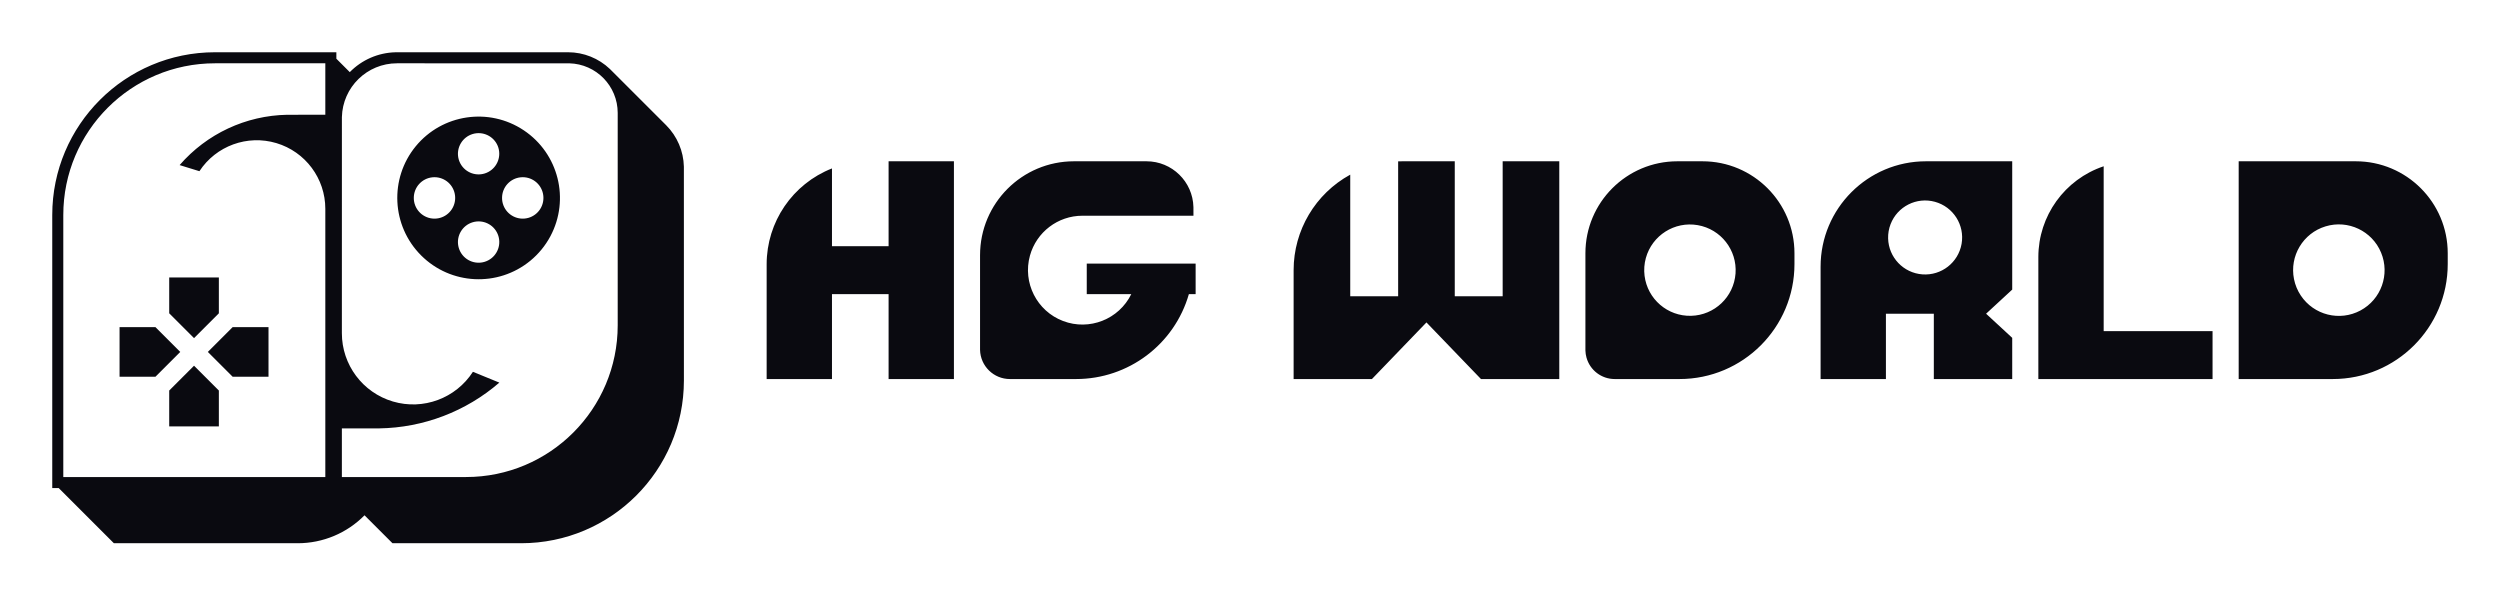
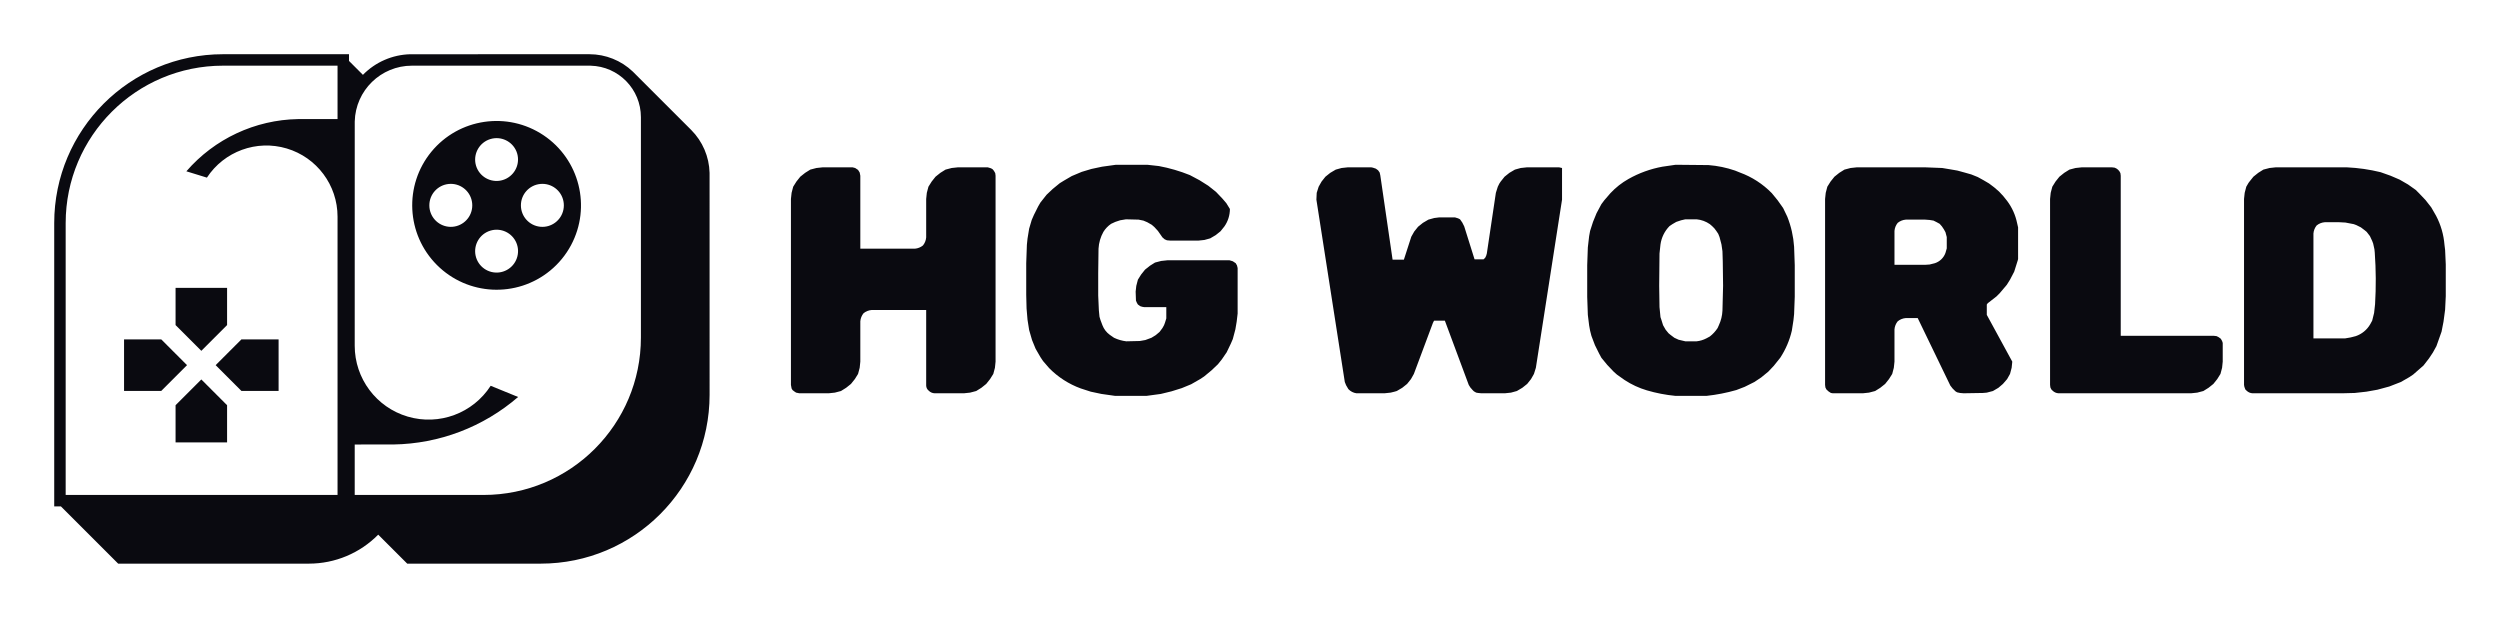
- <svg xmlns="http://www.w3.org/2000/svg" viewBox="-29.067 -174.067 1148.07 273.467" width="1148.07" height="273.467" role="img" aria-labelledby="title">
+ <svg xmlns="http://www.w3.org/2000/svg" viewBox="-29.067 -174.067 1106.5 273.467" width="1106.5" height="273.467" role="img" aria-labelledby="title">
  <path id="mark" fill="#0A0A10" fill-rule="evenodd" d="M138.33 62.57L151.17 75.4L210.3 75.4A74.73 74.73 0 0 0 285 0.7L284.99 -97.55A27.86 27.86 0 0 0 276.86 -116.55L251.02 -142.38A27.86 27.86 0 0 0 231.83 -150.07L152.52 -150.06A30.39 30.39 0 0 0 131.56 -140.94L125.4 -147.1L125.4 -150.07L69.64 -150.07A74.73 74.73 0 0 0 -5.07 -75.36L-5.07 50.07L-2.1 50.07L23.23 75.4L107.7 75.4A43.05 43.05 0 0 0 138.33 62.57Z M53.42 -98.25L62.51 -95.45A31.49 31.49 0 0 1 120.33 -78.18L120.33 45L0 45L0 -75.33A69.67 69.67 0 0 1 69.67 -145L120.33 -145L120.33 -121.37L102.83 -121.36A66.93 66.93 0 0 0 53.42 -98.25Z M200.25 1.64L188.11 -3.32A32.7 32.7 0 0 1 127.93 -21.06L127.94 -120.29A25.33 25.33 0 0 1 153.27 -145L232.36 -144.99A22.8 22.8 0 0 1 254.6 -122.2L254.6 -24.67A69.67 69.67 0 0 1 184.93 45L127.93 45L127.93 22.67L145.05 22.66A86.39 86.39 0 0 0 200.25 1.64Z M60.04 -18.79L71.44 -30.19L71.44 -46.65L48.64 -46.65L48.64 -30.19Z M25.84 -23.85L25.84 -1.05L42.31 -1.05L53.71 -12.45L42.31 -23.85Z M66.38 -12.45L77.78 -1.05L94.24 -1.05L94.24 -23.85L77.78 -23.85Z M48.64 21.75L71.44 21.75L71.44 5.28L60.04 -6.12L48.64 5.28Z M223.68 -65.56A37.37 37.37 0 0 0 161.84 -106.88A37.37 37.37 0 0 0 214.43 -54.29A37.37 37.37 0 0 0 223.68 -65.56Z M181.41 -101.59A9.5 9.5 0 0 1 199.5 -107.08A9.5 9.5 0 0 1 182.83 -98.17A9.5 9.5 0 0 1 181.41 -101.59Z M179.78 -81.32A9.5 9.5 0 0 1 160.96 -83.18A9.5 9.5 0 0 1 179.78 -85.03A9.5 9.5 0 0 1 179.78 -81.32Z M220.31 -81.32A9.5 9.5 0 0 1 201.49 -83.18A9.5 9.5 0 0 1 220.31 -85.03A9.5 9.5 0 0 1 220.31 -81.32Z M181.41 -61.06A9.5 9.5 0 0 1 199.5 -66.55A9.5 9.5 0 0 1 182.83 -57.63A9.5 9.5 0 0 1 181.41 -61.06Z" />
-   <path id="type" fill="#0A0A10" fill-rule="evenodd" d="M353 -96.72A47.29 47.29 0 0 0 323 -52.7L323 0L353 0L353 -39L379 -39L379 0L409 0L409 -100L379 -100L379 -61L353 -61Z M490.45 -39A25 25 0 0 1 443.91 -56.67A25 25 0 0 1 468 -75L519 -75L518.99 -78.97A21.56 21.56 0 0 0 497.44 -100L464.12 -100A43.12 43.12 0 0 0 421 -56.88L421 -13.38A13.72 13.72 0 0 0 434.72 0L465.1 0A53.89 53.89 0 0 0 516.9 -39L520 -39L520 -53L470 -53L470 -39Z M591 -93.86A49.99 49.99 0 0 0 565 -50L565 0L600.96 0L626 -26L651.04 0L687 0L687 -100L661 -100L661 -38L639 -38L639 -100L615 -100L613.77 -99.98L613 -99.96L613 -38L591 -38Z M699.49 -9.86A13.44 13.44 0 0 0 712.44 0L742.2 0A52.8 52.8 0 0 0 795 -52.8L795 -57.76A42.24 42.24 0 0 0 752.76 -100L741.24 -100A42.24 42.24 0 0 0 699 -57.76L699 -13.11A13.44 13.44 0 0 0 699.49 -9.86Z M726.76 -55.6A21 21 0 0 1 767.94 -48.46A21 21 0 0 1 726.16 -47.43A21 21 0 0 1 726.76 -55.6Z M883 -30L895 -41.08L895 -100L855.4 -100A48.4 48.4 0 0 0 807 -51.6L807 0L837 0L837 -30L859 -30L859 0L895 0L895 -18.92Z M839.14 -71.12A17 17 0 0 1 871.75 -62.09A17 17 0 0 1 838.01 -64.58A17 17 0 0 1 839.14 -71.12Z M999 -100L999 0L1042.2 0A52.8 52.8 0 0 0 1095 -52.8L1095 -57.76A42.24 42.24 0 0 0 1052.76 -100Z M1024.4 -45.9A21 21 0 0 1 1064.4 -58.04A21 21 0 0 1 1027.54 -38.33A21 21 0 0 1 1024.4 -45.9Z M937 -97.71A43.99 43.99 0 0 0 907 -56L907 0L987 0L987 -22L937 -22Z" />
+   <path id="type" fill="#0A0A10" fill-rule="evenodd" d="M351.71 -64L351.71 -96.29L351.43 -97.71L350.71 -98.86L349.43 -99.71L348.29 -100L335 -100L332.29 -99.71L329.57 -99L327.29 -97.57L325.14 -95.86L323.43 -93.71L322 -91.43L321.29 -88.71L321 -86L321 -3.71L321.29 -2.14L321.71 -1.43L322.43 -0.86L323.29 -0.29L324.71 0L337.71 0L340.43 -0.29L343.14 -1L345.43 -2.43L347.57 -4.14L349.29 -6.29L350.71 -8.57L351.43 -11.29L351.71 -14L351.71 -31.86A6.48 6.48 0 0 1 353.14 -35.43A6.48 6.48 0 0 1 356.71 -36.86L380.86 -36.86L380.86 -3.43A2.96 2.96 0 0 0 382 -1.14A3.83 3.83 0 0 0 384.57 0L397.57 0L400.29 -0.29L403 -1L405.29 -2.43L407.43 -4.14L409.14 -6.29L410.57 -8.57L411.29 -11.29L411.57 -14L411.57 -96.29L411.43 -97.43L410.86 -98.43L410.29 -99.14L409.57 -99.57L408.14 -100L394.86 -100L392.14 -99.71L389.43 -99L387.14 -97.57L385 -95.86L383.29 -93.71L381.86 -91.43L381.14 -88.71L380.86 -86L380.86 -69A6.48 6.48 0 0 1 379.43 -65.43A6.48 6.48 0 0 1 375.86 -64Z M487.14 -38.14L487.14 -33.14L486.57 -31.29L486.14 -30.14L485.43 -28.86L484.14 -27.14L482.43 -25.71L480.57 -24.57L477.86 -23.57L475.43 -23.14L469.43 -23A17.37 17.37 0 0 1 464 -24.57L462.14 -25.86A9.36 9.36 0 0 1 458.86 -30.14L458 -32.43L457.57 -33.86L457.29 -36.71L457 -43.29L457 -53.14L457.14 -64A17.14 17.14 0 0 1 459.29 -71.43A11.7 11.7 0 0 1 462.71 -75L464.57 -75.86L466.71 -76.57L469.29 -77L474.86 -76.86L477 -76.43L478.71 -75.71L480.71 -74.57L481.86 -73.57L483.43 -71.86L485.43 -69L486.43 -68.14L487.43 -67.71L489 -67.57L501.29 -67.57L504 -67.86L506.57 -68.57L509 -70L511.14 -71.71L512.86 -73.86A13.47 13.47 0 0 0 515.29 -81.57L513.71 -84.14L512 -86.14L509.14 -89.14L505.71 -91.86L501.86 -94.29L497.57 -96.57A71.5 71.5 0 0 0 483.86 -100.57L478.71 -101.14L464.86 -101.14L458.71 -100.29L454 -99.29L449.71 -98L445.29 -96.14L441.86 -94.14L440 -93L436.86 -90.43L434.14 -87.86L431.43 -84.43L430.43 -82.71L428.57 -79L427.57 -76.71L426.43 -72.86L425.71 -68.43L425.43 -65.71L425.14 -57.57L425.14 -43.57L425.29 -37.57L425.71 -32.57L426.43 -28L427.71 -23.57L429.29 -19.71L431.43 -16L432.57 -14.29L435.29 -11.14A37.78 37.78 0 0 0 449.29 -2.14L453.71 -0.71L458.43 0.29L464.43 1.14L478.43 1.14L484.71 0.29L489.43 -0.86L494 -2.29L498.14 -4L502.14 -6.29L503.86 -7.43L507.14 -10.14L510 -12.86L511.71 -15L513.86 -18.14L515.71 -22L516.57 -24L517.71 -28.29L518.29 -31.71L518.71 -35.29L518.71 -55.43L518.43 -56.57L517.86 -57.57L516.57 -58.43L515.14 -58.86L487.57 -58.86L484.86 -58.57L482.14 -57.86L479.86 -56.43L477.71 -54.71L476 -52.57L474.57 -50.29L473.86 -47.57L473.57 -45L473.71 -41L474.14 -40L474.57 -39.29L475.57 -38.57L476.43 -38.29L477.29 -38.14Z M587.29 -59.14L581.86 -96.43L581.57 -97.71L580.86 -98.71L579.86 -99.43L578.57 -99.86L577.86 -100L567.43 -100L564.71 -99.71L562.14 -99L559.71 -97.57L557.57 -95.86L555.86 -93.71L554.57 -91.43L553.71 -88.71L553.57 -85.71L566.14 -5L566.71 -3.57L567.71 -1.86A6.07 6.07 0 0 0 571.29 0L583.71 0L586.43 -0.29L588.14 -0.71L589.14 -1L591.57 -2.43L593.71 -4.14L595.43 -6.29L596.71 -8.57L605.14 -31.14L605.57 -32L605.71 -32.14L610.43 -32.14L621 -3.71L621.71 -2.57L622.71 -1.43L623.29 -0.86L624.29 -0.29L625.14 -0.14L626.57 0L637 0L639.71 -0.29L642.29 -1L644.71 -2.43L646.86 -4.14L648.57 -6.29L649.86 -8.57L650.71 -11.29L662.29 -85.71L662.29 -99.71L661 -100L646.71 -100L644 -99.71L641.43 -99L639 -97.57L636.86 -95.86L635.14 -93.71L634.57 -92.86L633.86 -91.43L633 -88.71L629 -61.86L628.71 -60.86L628.29 -60L627.57 -59.29L623.57 -59.29L619 -73.86L618.14 -75.57L617.14 -77L616.29 -77.43L614.86 -77.86L608 -77.86L605.71 -77.57L603.14 -76.86L600.71 -75.43L598.57 -73.71L596.86 -71.57L595.57 -69.29L592.29 -59.14Z M679.71 -15.71L682.29 -12.57L685.14 -9.57L686.57 -8.29L690 -5.86A37.14 37.14 0 0 0 699.86 -1.29A66.82 66.82 0 0 0 712.43 1.14L726.29 1.14A78.16 78.16 0 0 0 739.43 -1.43L743.14 -2.86L747.43 -5L750.43 -7L753.57 -9.57L756 -12.14L758.86 -15.71A37.26 37.26 0 0 0 764 -27.71L764.71 -32.29L765 -35L765.29 -42.71L765.29 -56.71L765 -64.86A43.98 43.98 0 0 0 762 -78.14L760.14 -82L757.71 -85.43L755.14 -88.57A37.82 37.82 0 0 0 741 -97.71L738.86 -98.57A47.24 47.24 0 0 0 727.14 -101L712.57 -101.14L706.71 -100.29A48.24 48.24 0 0 0 691.71 -94.86A33.22 33.22 0 0 0 683.71 -88.57L681 -85.43L679.71 -83.71L677.57 -79.71L676 -75.86L674.71 -71.86L674.29 -69.57L673.71 -64.57L673.43 -56.71L673.43 -42.71L673.71 -34.71L674.29 -30L674.71 -27.71L675.29 -25.43L676.86 -21.29L678.71 -17.57Z M709.86 -74L711.14 -74.86L712.86 -75.86L715 -76.57L716.86 -77L721.86 -77A12.31 12.31 0 0 1 727.71 -74.86L728.71 -74L729.71 -73L730.57 -71.86L731.43 -70.57L732 -69.14L732.86 -65.86L733.29 -62.86L733.43 -58.29L733.57 -47.57L733.29 -36.57A17.04 17.04 0 0 1 731.71 -30.14L731.14 -28.86A15.37 15.37 0 0 1 727.71 -25.14L726.14 -24.29A12.2 12.2 0 0 1 721.86 -23L716.86 -23L713.86 -23.71L712 -24.57L710.29 -25.86L709.43 -26.57L708.14 -28.14L707 -30.14L706.29 -32.43L705.86 -33.71L705.43 -38.14L705.29 -47.57L705.43 -61.86L705.86 -65.86A14.46 14.46 0 0 1 709.86 -74Z M819.71 -33.29L834.14 -3.43L835.14 -2.14L836.43 -0.86L837.14 -0.43L838.43 -0.14L840 0L848.57 -0.14L850.29 -0.29L853 -1L855.43 -2.43L857.43 -4.14L859.29 -6.29L860.57 -8.57L861.29 -11.29L861.57 -14L850.29 -34.71L850.29 -39.29L850.71 -39.86L854.57 -42.86L856 -44.29L859.14 -48L860.57 -50.29L862.43 -53.86L864 -58.86L864.14 -59.43L864.14 -73.43L863.71 -75.29A24.52 24.52 0 0 0 859.29 -85.14L857.57 -87.29L855.71 -89.29L853.57 -91.14L851.29 -92.86L848.86 -94.29L846.29 -95.71L843.43 -96.86L840.43 -97.71L837.29 -98.57L834 -99.14L830.57 -99.71L823.14 -100L792.71 -100L790 -99.71L787.29 -99L785 -97.57L782.86 -95.86L781.14 -93.71L779.71 -91.43L779 -88.71L778.71 -86L778.71 -3.71L778.86 -2.57L779.29 -1.71A7.32 7.32 0 0 0 781.29 -0.14L782.14 0L795.43 0L798.14 -0.29L800.86 -1L803.14 -2.43L805.29 -4.14L807 -6.29L808.43 -8.57L809.14 -11.29L809.43 -14L809.43 -28.29A6.48 6.48 0 0 1 810.86 -31.86A6.48 6.48 0 0 1 814.43 -33.29Z M809.43 -56.86L809.43 -71.86A6.48 6.48 0 0 1 810.86 -75.43A6.48 6.48 0 0 1 814.43 -76.86L823 -76.86L825 -76.71L826.71 -76.43L828.14 -75.71L829.43 -75L830.43 -73.86L831.29 -72.57L832 -71.29L832.57 -69.14L832.57 -64.14L832 -62.14A7.43 7.43 0 0 1 827.29 -57.57L825 -57L823 -56.86Z M909.57 -25.43L909.57 -96.29L909.43 -97.43A4.23 4.23 0 0 0 906.86 -99.86L905.71 -100L892.29 -100L889.57 -99.71L886.86 -99L884.57 -97.57L882.43 -95.86L880.71 -93.71L879.29 -91.43L878.57 -88.71L878.29 -86L878.29 -3.71L878.43 -2.57L878.86 -1.71L879.43 -1.14A4.06 4.06 0 0 0 882 0L940.71 0L943.43 -0.29L946.14 -1L948.43 -2.43L950.57 -4.14L952.29 -6.29L953.71 -8.57L954.43 -11.29L954.71 -14L954.71 -22.29L954.43 -23.14L953.86 -24.14L952.86 -24.86L952 -25.29L950.86 -25.43Z M964.71 -1.71L965.29 -1.14A4.06 4.06 0 0 0 967.86 0L1007.71 0L1013.14 -0.14L1018.29 -0.71L1023.14 -1.57L1028.43 -3L1033.57 -5L1037.29 -7.14L1039 -8.29L1043.57 -12.29L1046 -15.43L1047.71 -18L1049.29 -20.86L1051.57 -27.29L1052.43 -31.71L1053.14 -37L1053.43 -43L1053.43 -57L1053.14 -63.43L1052.86 -65.71A33.25 33.25 0 0 0 1049.14 -78.57L1047 -82.29L1044.43 -85.57L1041.57 -88.57L1040.14 -90L1036.71 -92.43L1033 -94.57L1029 -96.29L1024.57 -97.86A77.64 77.64 0 0 0 1009.71 -100L978.14 -100L975.43 -99.71L972.71 -99L970.43 -97.57L968.29 -95.86L966.57 -93.71L966.14 -93.14L965.14 -91.43L964.43 -88.71L964.14 -86L964.14 -3.71L964.29 -2.86Z M994.86 -24.29L994.86 -70.71A6.48 6.48 0 0 1 996.29 -74.29A6.48 6.48 0 0 1 999.86 -75.71L1006.29 -75.71L1009 -75.57L1012.71 -74.86L1013.86 -74.43L1015.86 -73.43L1017.57 -72.14L1018.43 -71.43L1019.86 -69.57L1020.86 -67.43L1021.29 -66.29L1021.86 -63.71L1022 -62.29A173.75 173.75 0 0 1 1022.14 -39.43L1021.71 -35.57L1020.86 -32.14L1020 -30.57A11.75 11.75 0 0 1 1013.57 -25.29L1011.29 -24.71L1008.86 -24.29Z" />
</svg>
